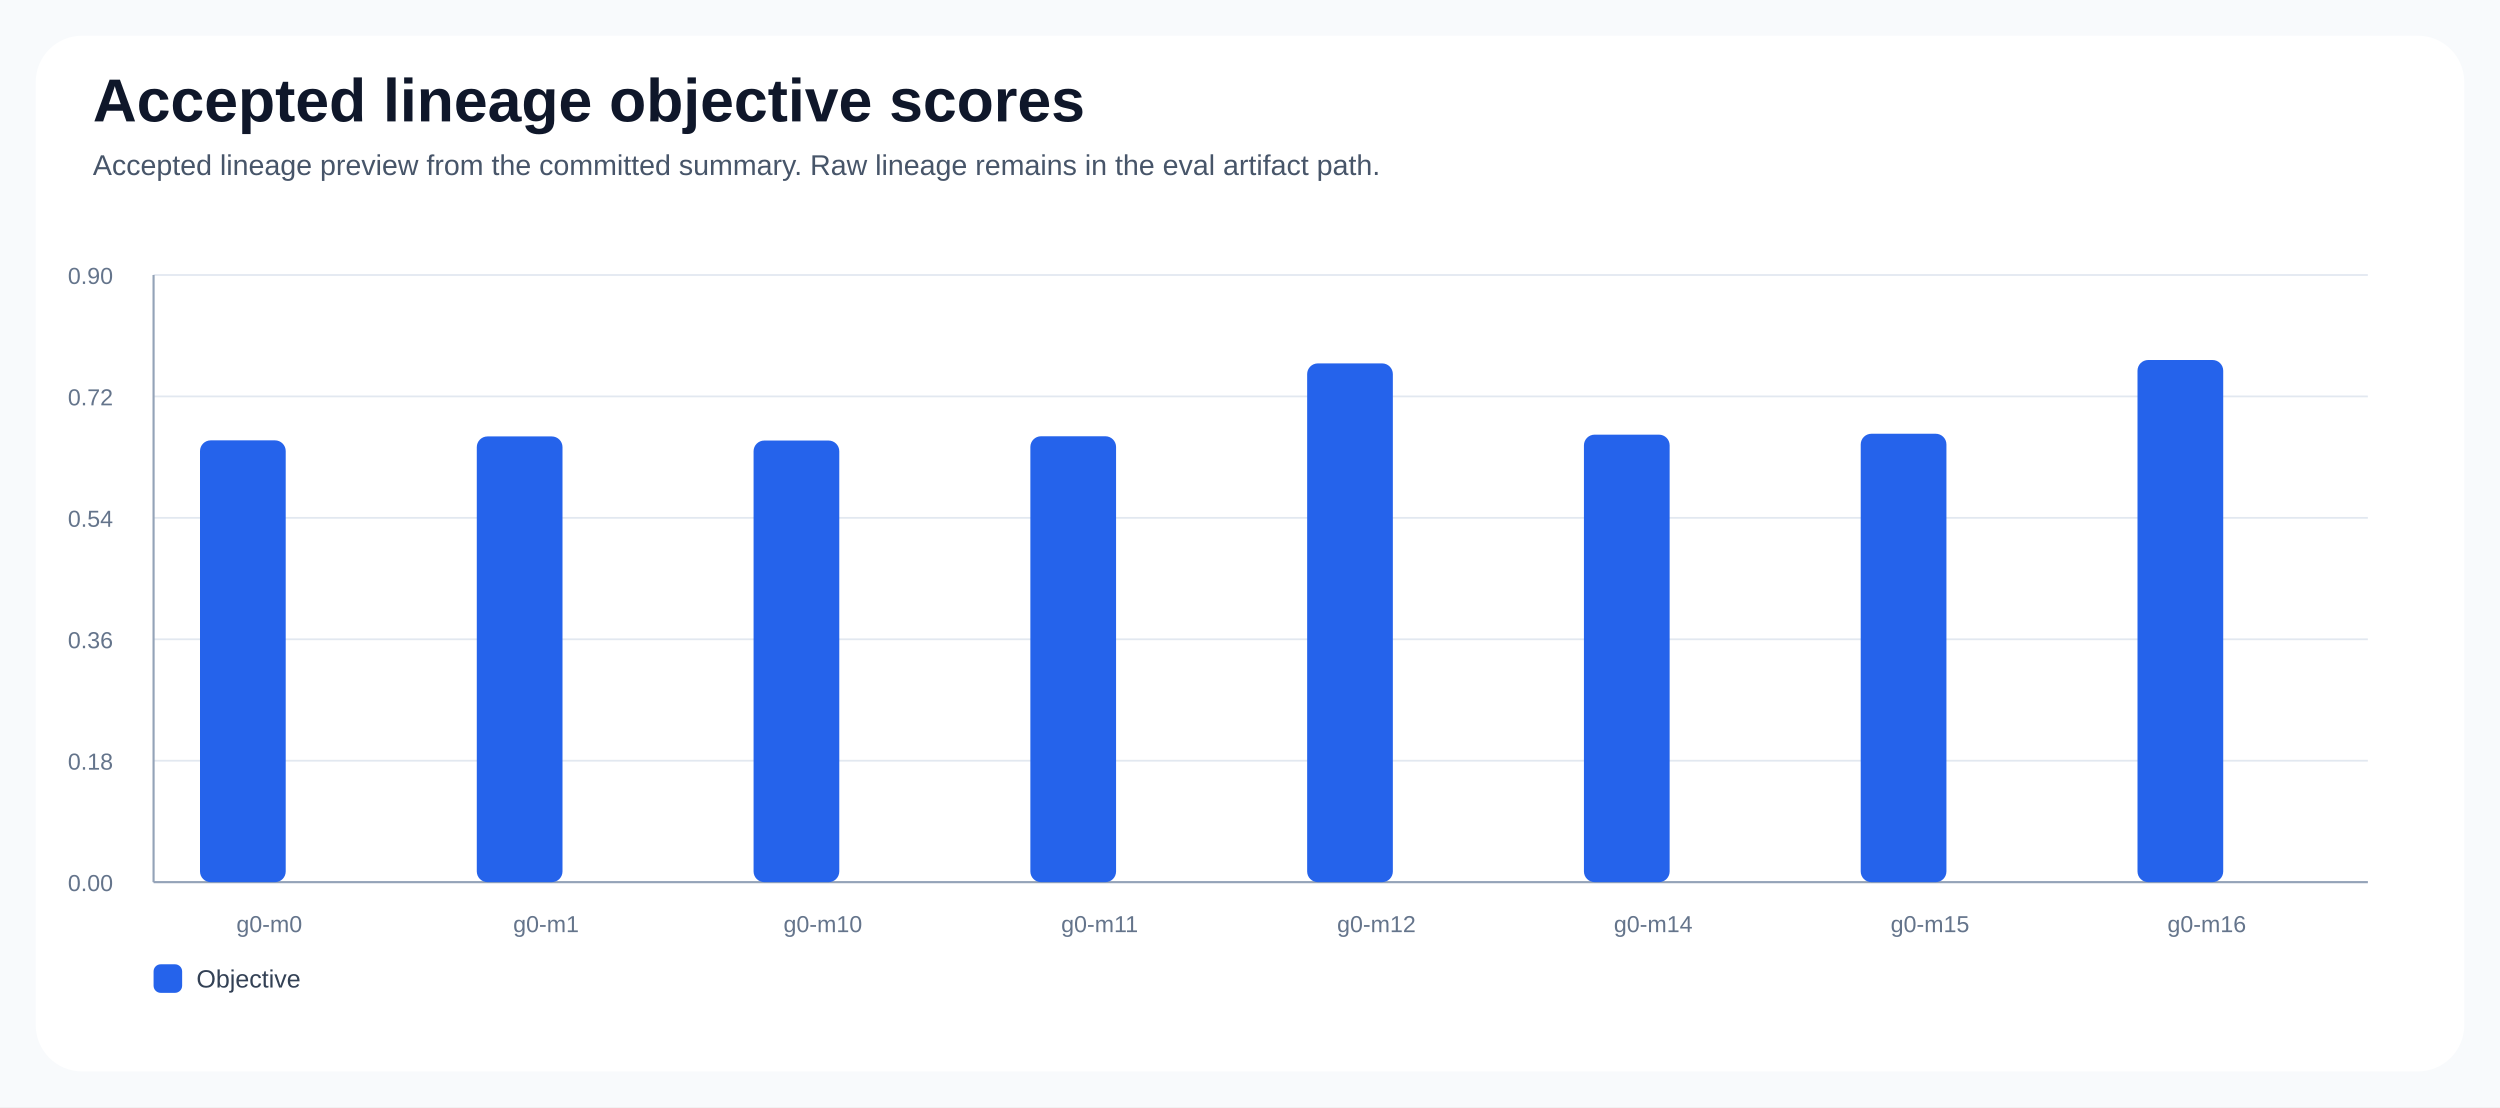
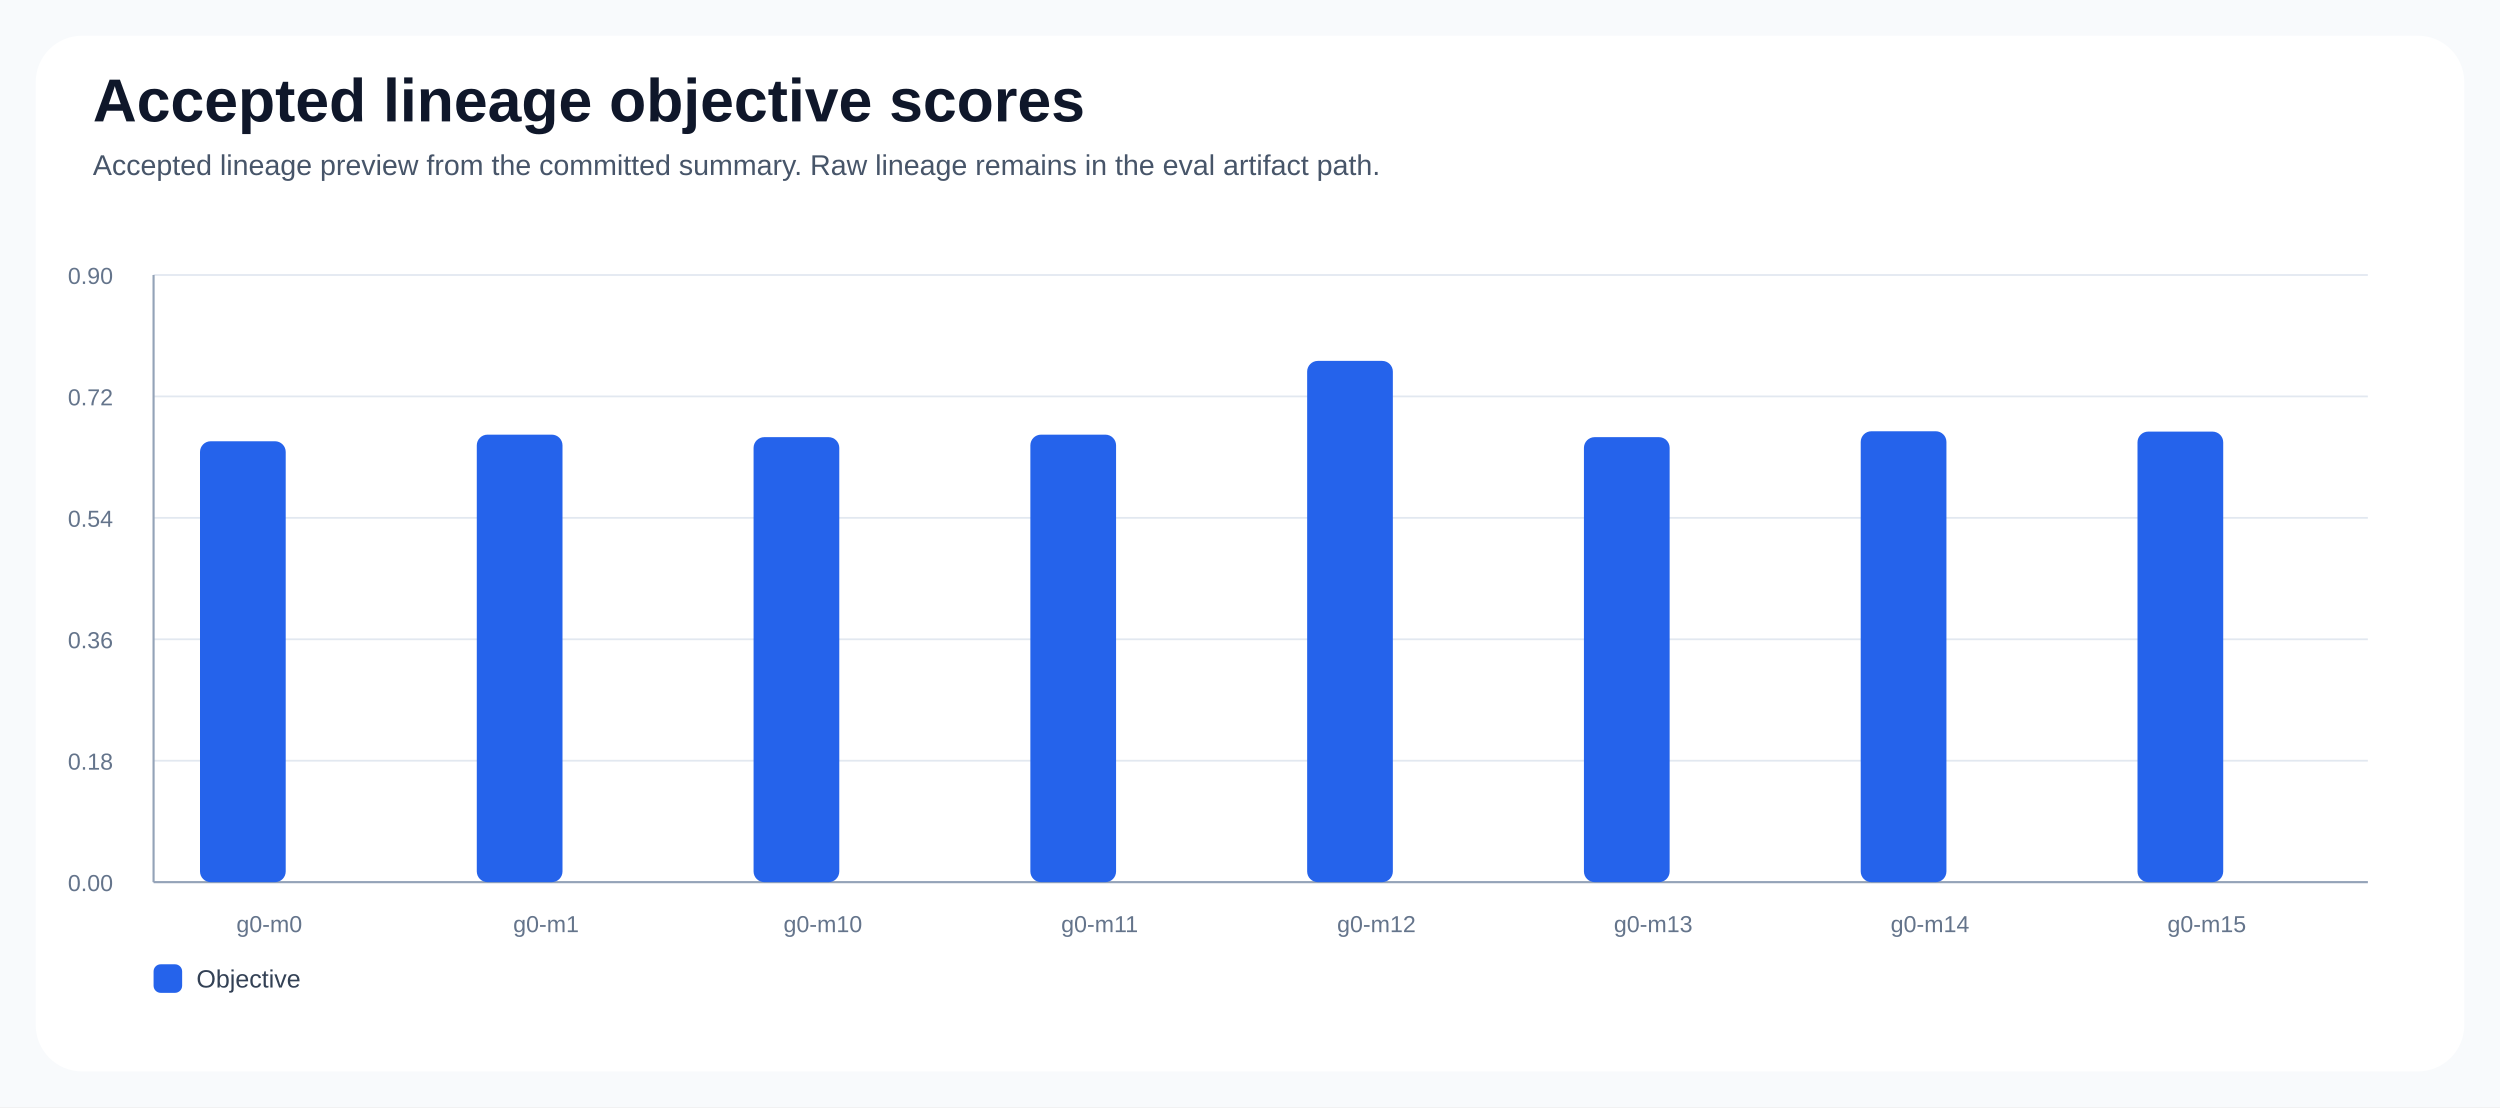
<svg xmlns="http://www.w3.org/2000/svg" width="1400" height="620" viewBox="0 0 1400 620" role="img">
  <style>
text { font-family: 'Segoe UI', Arial, sans-serif; fill: #0f172a; }
.title { font-size: 34px; font-weight: 700; }
.subtitle { font-size: 16px; fill: #475569; }
.card { fill: #ffffff; stroke: #cbd5e1; stroke-width: 1.5; rx: 20; }
.accent { fill: #eff6ff; stroke: #60a5fa; stroke-width: 1.5; rx: 20; }
.warn { fill: #fff7ed; stroke: #fb923c; stroke-width: 1.5; rx: 20; }
.label { font-size: 15px; font-weight: 600; fill: #475569; }
.value { font-size: 32px; font-weight: 700; }
.value-compact { font-size: 22px; font-weight: 700; }
.small { font-size: 13px; fill: #64748b; }
.axis { stroke: #94a3b8; stroke-width: 1.2; }
.grid { stroke: #e2e8f0; stroke-width: 1; }
.legend { font-size: 14px; fill: #334155; }
.stub { font-size: 20px; font-weight: 600; }
</style>
  <rect x="0" y="0" width="1400" height="620" fill="#f8fafc" />
  <rect x="20" y="20" width="1360" height="580" fill="#ffffff" rx="26" />
  <text class="title" x="52" y="68">Accepted lineage objective scores</text>
  <text class="subtitle" x="52" y="98">Accepted lineage preview from the committed summary. Raw lineage remains in the eval artifact path.</text>
  <line class="grid" x1="86" y1="494.0" x2="1326" y2="494.0" />
  <text class="small" x="38" y="499.0">0.00</text>
  <line class="grid" x1="86" y1="426.0" x2="1326" y2="426.0" />
  <text class="small" x="38" y="431.0">0.18</text>
  <line class="grid" x1="86" y1="358.0" x2="1326" y2="358.0" />
  <text class="small" x="38" y="363.0">0.36</text>
  <line class="grid" x1="86" y1="290.0" x2="1326" y2="290.0" />
  <text class="small" x="38" y="295.0">0.54</text>
  <line class="grid" x1="86" y1="222.0" x2="1326" y2="222.0" />
  <text class="small" x="38" y="227.0">0.72</text>
  <line class="grid" x1="86" y1="154.0" x2="1326" y2="154.0" />
  <text class="small" x="38" y="159.0">0.90</text>
  <line class="axis" x1="86" y1="154" x2="86" y2="494" />
  <line class="axis" x1="86" y1="494" x2="1326" y2="494" />
-   <rect x="112.0" y="246.6" width="48.0" height="247.4" fill="#2563eb" rx="6" />
+   <rect x="112.0" y="247.1" width="48.0" height="246.9" fill="#2563eb" rx="6" />
  <text class="small" x="150.8" y="522" text-anchor="middle">g0-m0</text>
-   <rect x="267.0" y="244.4" width="48.0" height="249.6" fill="#2563eb" rx="6" />
+   <rect x="267.0" y="243.4" width="48.0" height="250.6" fill="#2563eb" rx="6" />
  <text class="small" x="305.8" y="522" text-anchor="middle">g0-m1</text>
-   <rect x="422.0" y="246.7" width="48.0" height="247.3" fill="#2563eb" rx="6" />
+   <rect x="422.0" y="244.8" width="48.0" height="249.2" fill="#2563eb" rx="6" />
  <text class="small" x="460.8" y="522" text-anchor="middle">g0-m10</text>
-   <rect x="577.0" y="244.3" width="48.0" height="249.7" fill="#2563eb" rx="6" />
+   <rect x="577.0" y="243.4" width="48.0" height="250.6" fill="#2563eb" rx="6" />
  <text class="small" x="615.8" y="522" text-anchor="middle">g0-m11</text>
-   <rect x="732.0" y="203.5" width="48.0" height="290.5" fill="#2563eb" rx="6" />
+   <rect x="732.0" y="202.1" width="48.0" height="291.9" fill="#2563eb" rx="6" />
  <text class="small" x="770.8" y="522" text-anchor="middle">g0-m12</text>
-   <rect x="887.0" y="243.4" width="48.0" height="250.6" fill="#2563eb" rx="6" />
-   <text class="small" x="925.8" y="522" text-anchor="middle">g0-m14</text>
-   <rect x="1042.0" y="242.9" width="48.0" height="251.1" fill="#2563eb" rx="6" />
-   <text class="small" x="1080.8" y="522" text-anchor="middle">g0-m15</text>
-   <rect x="1197.0" y="201.6" width="48.0" height="292.4" fill="#2563eb" rx="6" />
-   <text class="small" x="1235.8" y="522" text-anchor="middle">g0-m16</text>
+   <rect x="887.0" y="244.8" width="48.0" height="249.2" fill="#2563eb" rx="6" />
+   <text class="small" x="925.8" y="522" text-anchor="middle">g0-m13</text>
+   <rect x="1042.0" y="241.5" width="48.0" height="252.5" fill="#2563eb" rx="6" />
+   <text class="small" x="1080.8" y="522" text-anchor="middle">g0-m14</text>
+   <rect x="1197.0" y="241.7" width="48.0" height="252.3" fill="#2563eb" rx="6" />
+   <text class="small" x="1235.8" y="522" text-anchor="middle">g0-m15</text>
  <rect x="86" y="540" width="16" height="16" fill="#2563eb" rx="4" />
  <text class="legend" x="110" y="553">Objective</text>
</svg>
